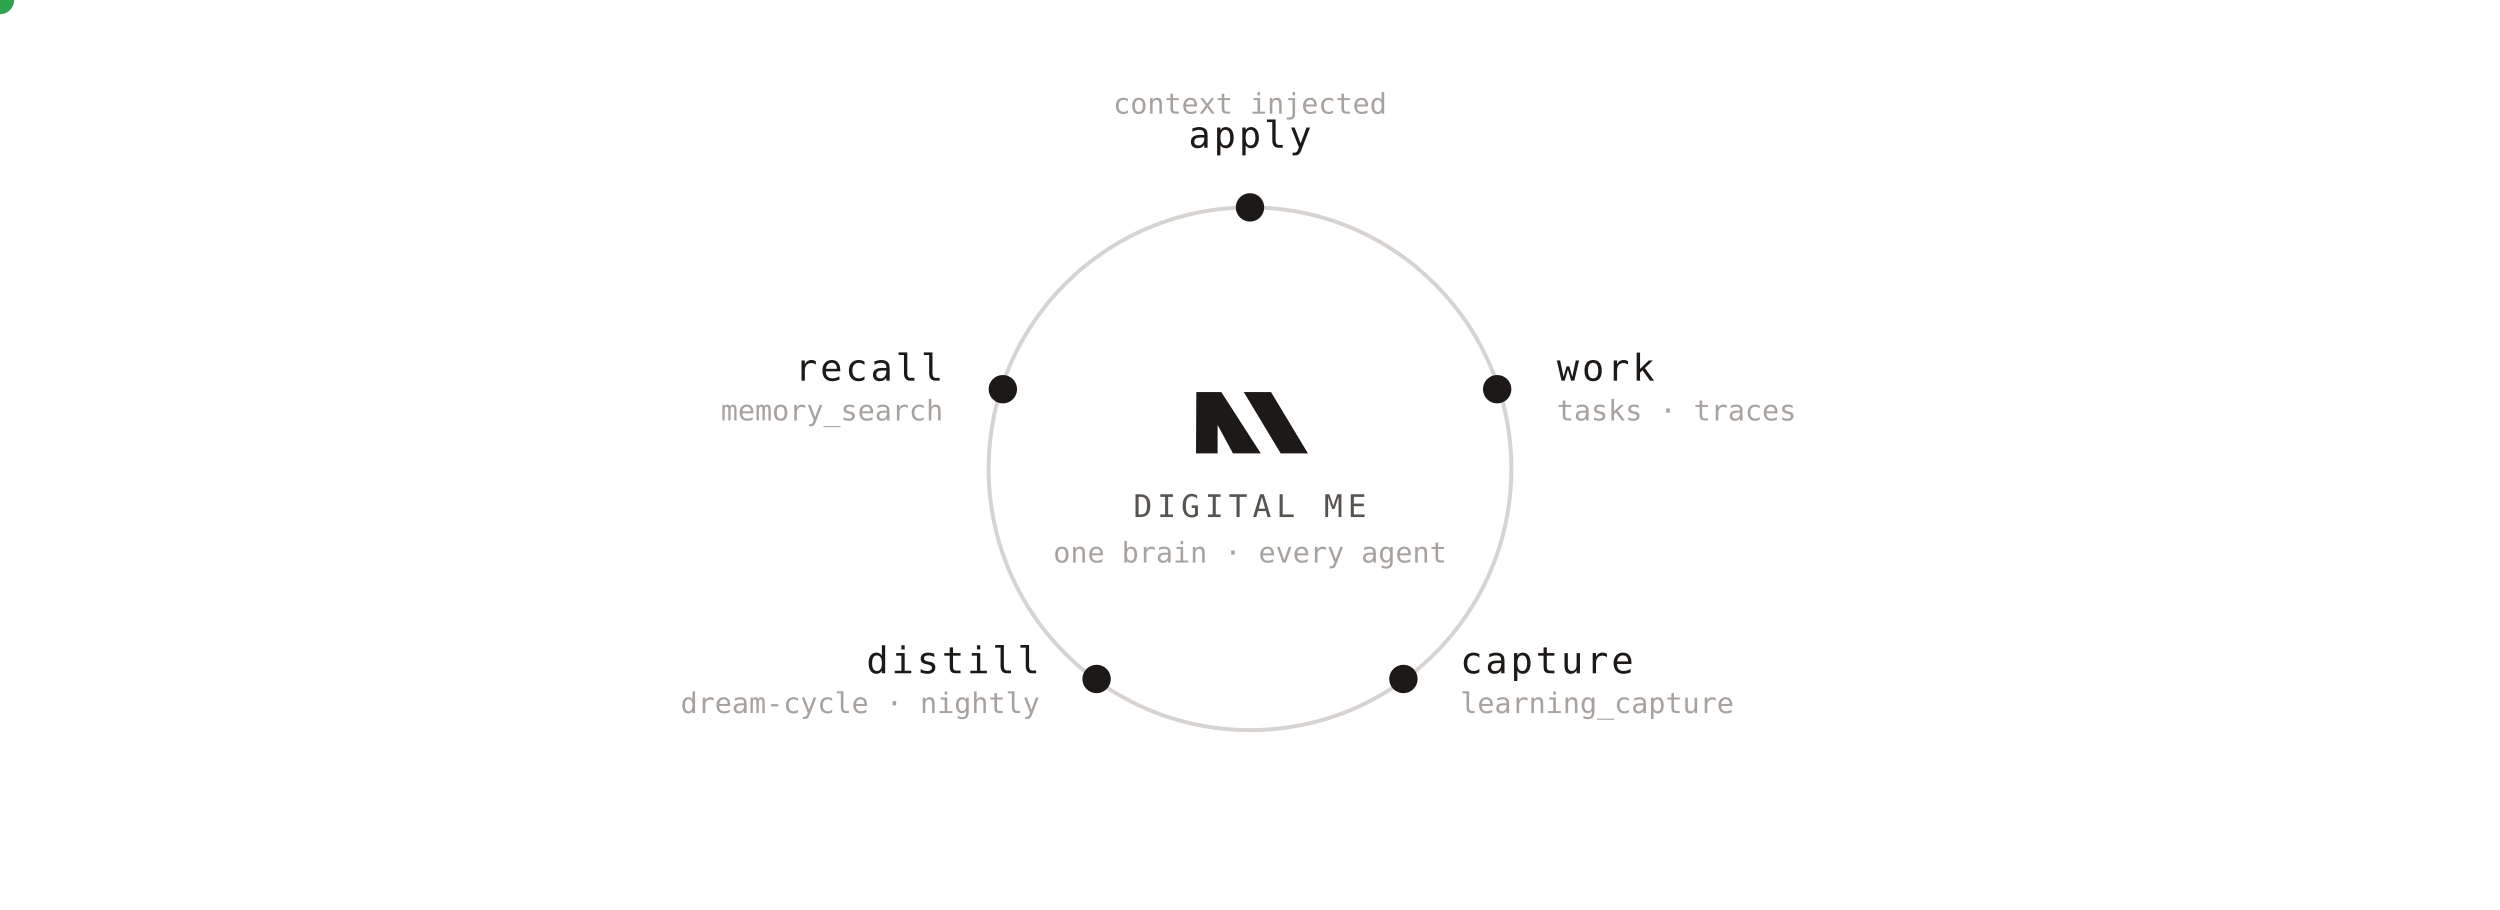
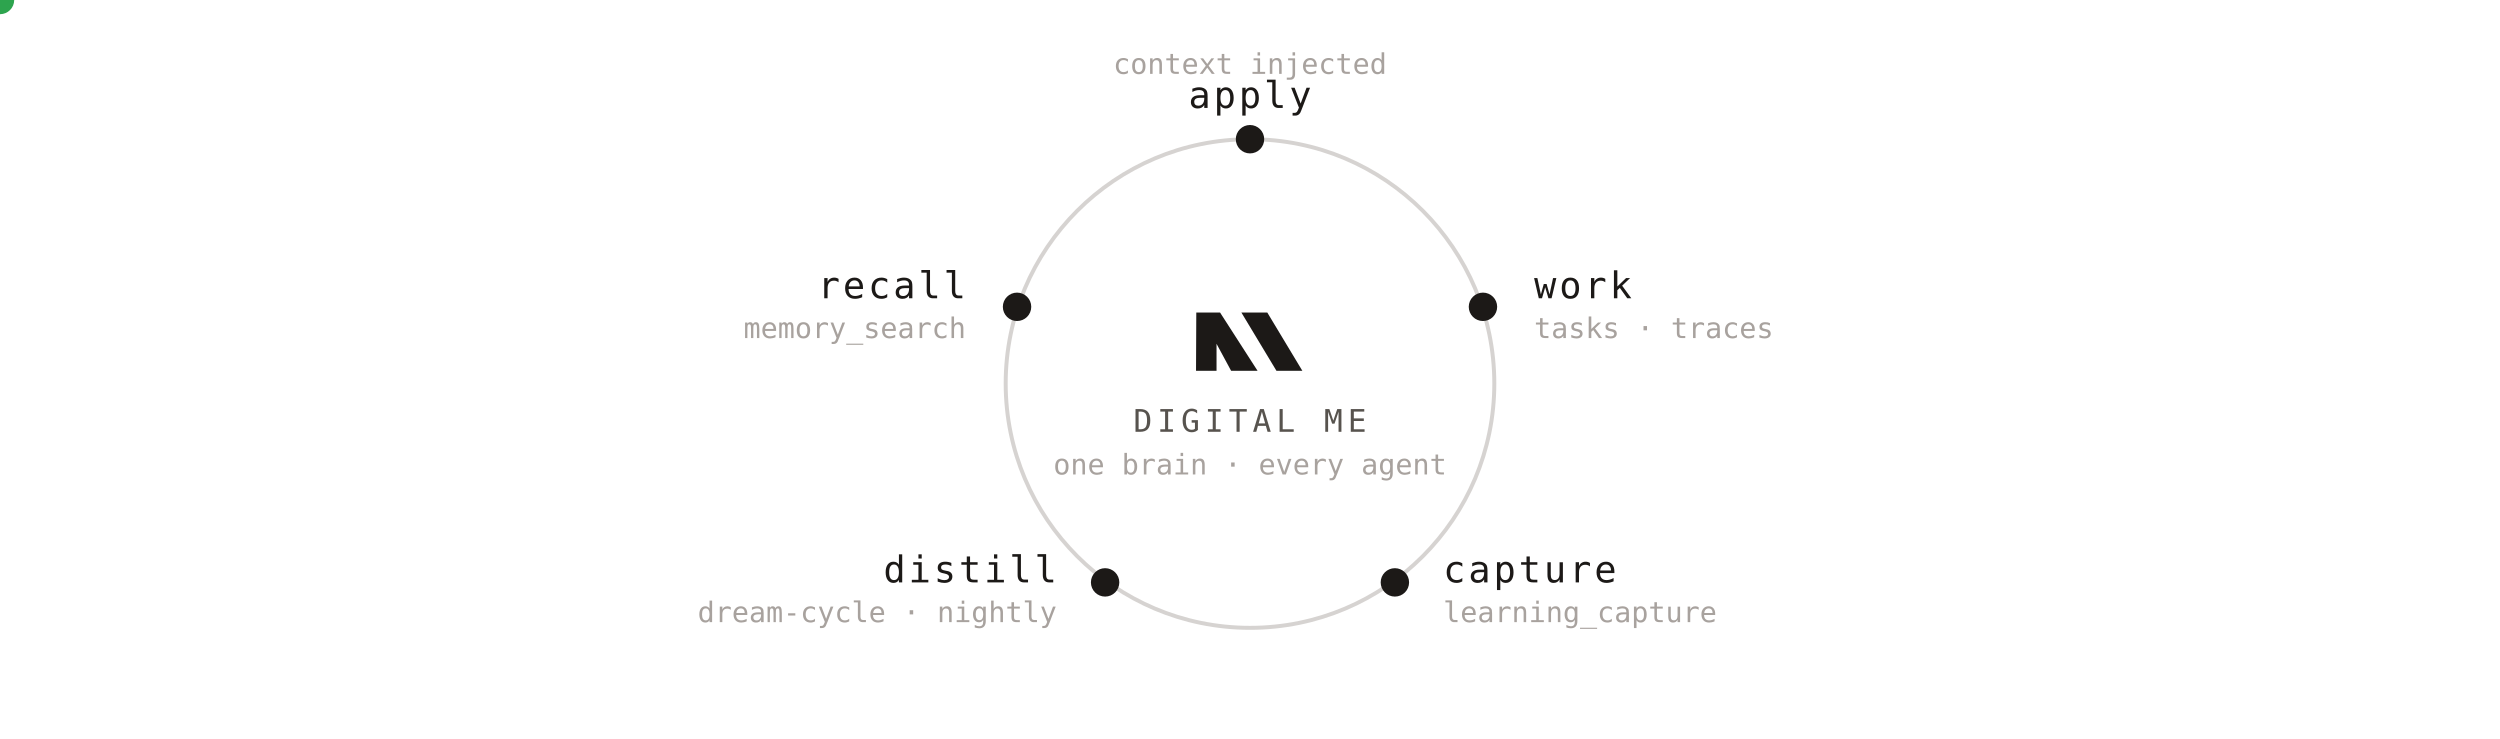
- <svg xmlns="http://www.w3.org/2000/svg" viewBox="0 0 880 320" font-family="ui-monospace, SFMono-Regular, Menlo, monospace">
+ <svg xmlns="http://www.w3.org/2000/svg" viewBox="0 0 880 260" font-family="ui-monospace, SFMono-Regular, Menlo, monospace">
  <style>
    .lbl  { font-size: 13px; fill: #1c1917; letter-spacing: 0.08em; text-transform: uppercase; }
    .sub  { font-size: 10px; fill: #a8a29e; }
    .core { font-size: 11px; fill: #57534e; letter-spacing: 0.16em; }
  </style>
-   <circle cx="440" cy="165" r="92" fill="none" stroke="#d6d3d1" stroke-width="1.4" />
+   <circle cx="440" cy="135" r="86" fill="none" stroke="#d6d3d1" stroke-width="1.4" />
  <circle r="5" fill="#2da44e">
-     <animateMotion dur="13s" repeatCount="indefinite" calcMode="linear" path="M 440 73 a 92 92 0 1 0 0 184 a 92 92 0 1 0 0 -184 Z" />
+     <animateMotion dur="13s" repeatCount="indefinite" calcMode="linear" path="M 440 49 a 86 86 0 1 0 0 172 a 86 86 0 1 0 0 -172 Z" />
  </circle>
  <g fill="#1c1917">
-     <circle cx="440" cy="73" r="5" />
-     <circle cx="527" cy="137" r="5" />
-     <circle cx="494" cy="239" r="5" />
-     <circle cx="386" cy="239" r="5" />
-     <circle cx="353" cy="137" r="5" />
+     <circle cx="440" cy="49" r="5" />
+     <circle cx="522" cy="108" r="5" />
+     <circle cx="491" cy="205" r="5" />
+     <circle cx="389" cy="205" r="5" />
+     <circle cx="358" cy="108" r="5" />
  </g>
-   <path d="M 372 214 A 6 6 0 1 1 363 205 A 4.7 4.7 0 0 0 372 214 Z" fill="#a8a29e" />
-   <text x="440" y="52" text-anchor="middle" class="lbl">apply</text>
-   <text x="440" y="40" text-anchor="middle" class="sub">context injected</text>
-   <text x="548" y="134" text-anchor="start" class="lbl">work</text>
-   <text x="548" y="148" text-anchor="start" class="sub">tasks · traces</text>
-   <text x="332" y="134" text-anchor="end" class="lbl">recall</text>
-   <text x="332" y="148" text-anchor="end" class="sub">memory_search</text>
-   <text x="514" y="237" text-anchor="start" class="lbl">capture</text>
-   <text x="514" y="251" text-anchor="start" class="sub">learning_capture</text>
-   <text x="366" y="237" text-anchor="end" class="lbl">distill</text>
-   <text x="366" y="251" text-anchor="end" class="sub">dream-cycle · nightly</text>
-   <g transform="translate(421 138) scale(0.10)" fill="#1c1917">
+   <path d="M 380 184 A 6 6 0 1 1 371 175 A 4.7 4.7 0 0 0 380 184 Z" fill="#a8a29e" />
+   <text x="440" y="38" text-anchor="middle" class="lbl">apply</text>
+   <text x="440" y="26" text-anchor="middle" class="sub">context injected</text>
+   <text x="540" y="105" text-anchor="start" class="lbl">work</text>
+   <text x="540" y="119" text-anchor="start" class="sub">tasks · traces</text>
+   <text x="340" y="105" text-anchor="end" class="lbl">recall</text>
+   <text x="340" y="119" text-anchor="end" class="sub">memory_search</text>
+   <text x="508" y="205" text-anchor="start" class="lbl">capture</text>
+   <text x="508" y="219" text-anchor="start" class="sub">learning_capture</text>
+   <text x="372" y="205" text-anchor="end" class="lbl">distill</text>
+   <text x="372" y="219" text-anchor="end" class="sub">dream-cycle · nightly</text>
+   <g transform="translate(421 110) scale(0.095)" fill="#1c1917">
    <path d="M 1 0 H 89 L 228 216 H 130 L 76 116 V 216 H 0 Z" />
    <path d="M 168 0 H 264 L 394 216 H 298 Z" />
  </g>
-   <text x="440" y="182" text-anchor="middle" class="core">DIGITAL ME</text>
-   <text x="440" y="198" text-anchor="middle" class="sub">one brain · every agent</text>
+   <text x="440" y="152" text-anchor="middle" class="core">DIGITAL ME</text>
+   <text x="440" y="167" text-anchor="middle" class="sub">one brain · every agent</text>
</svg>
